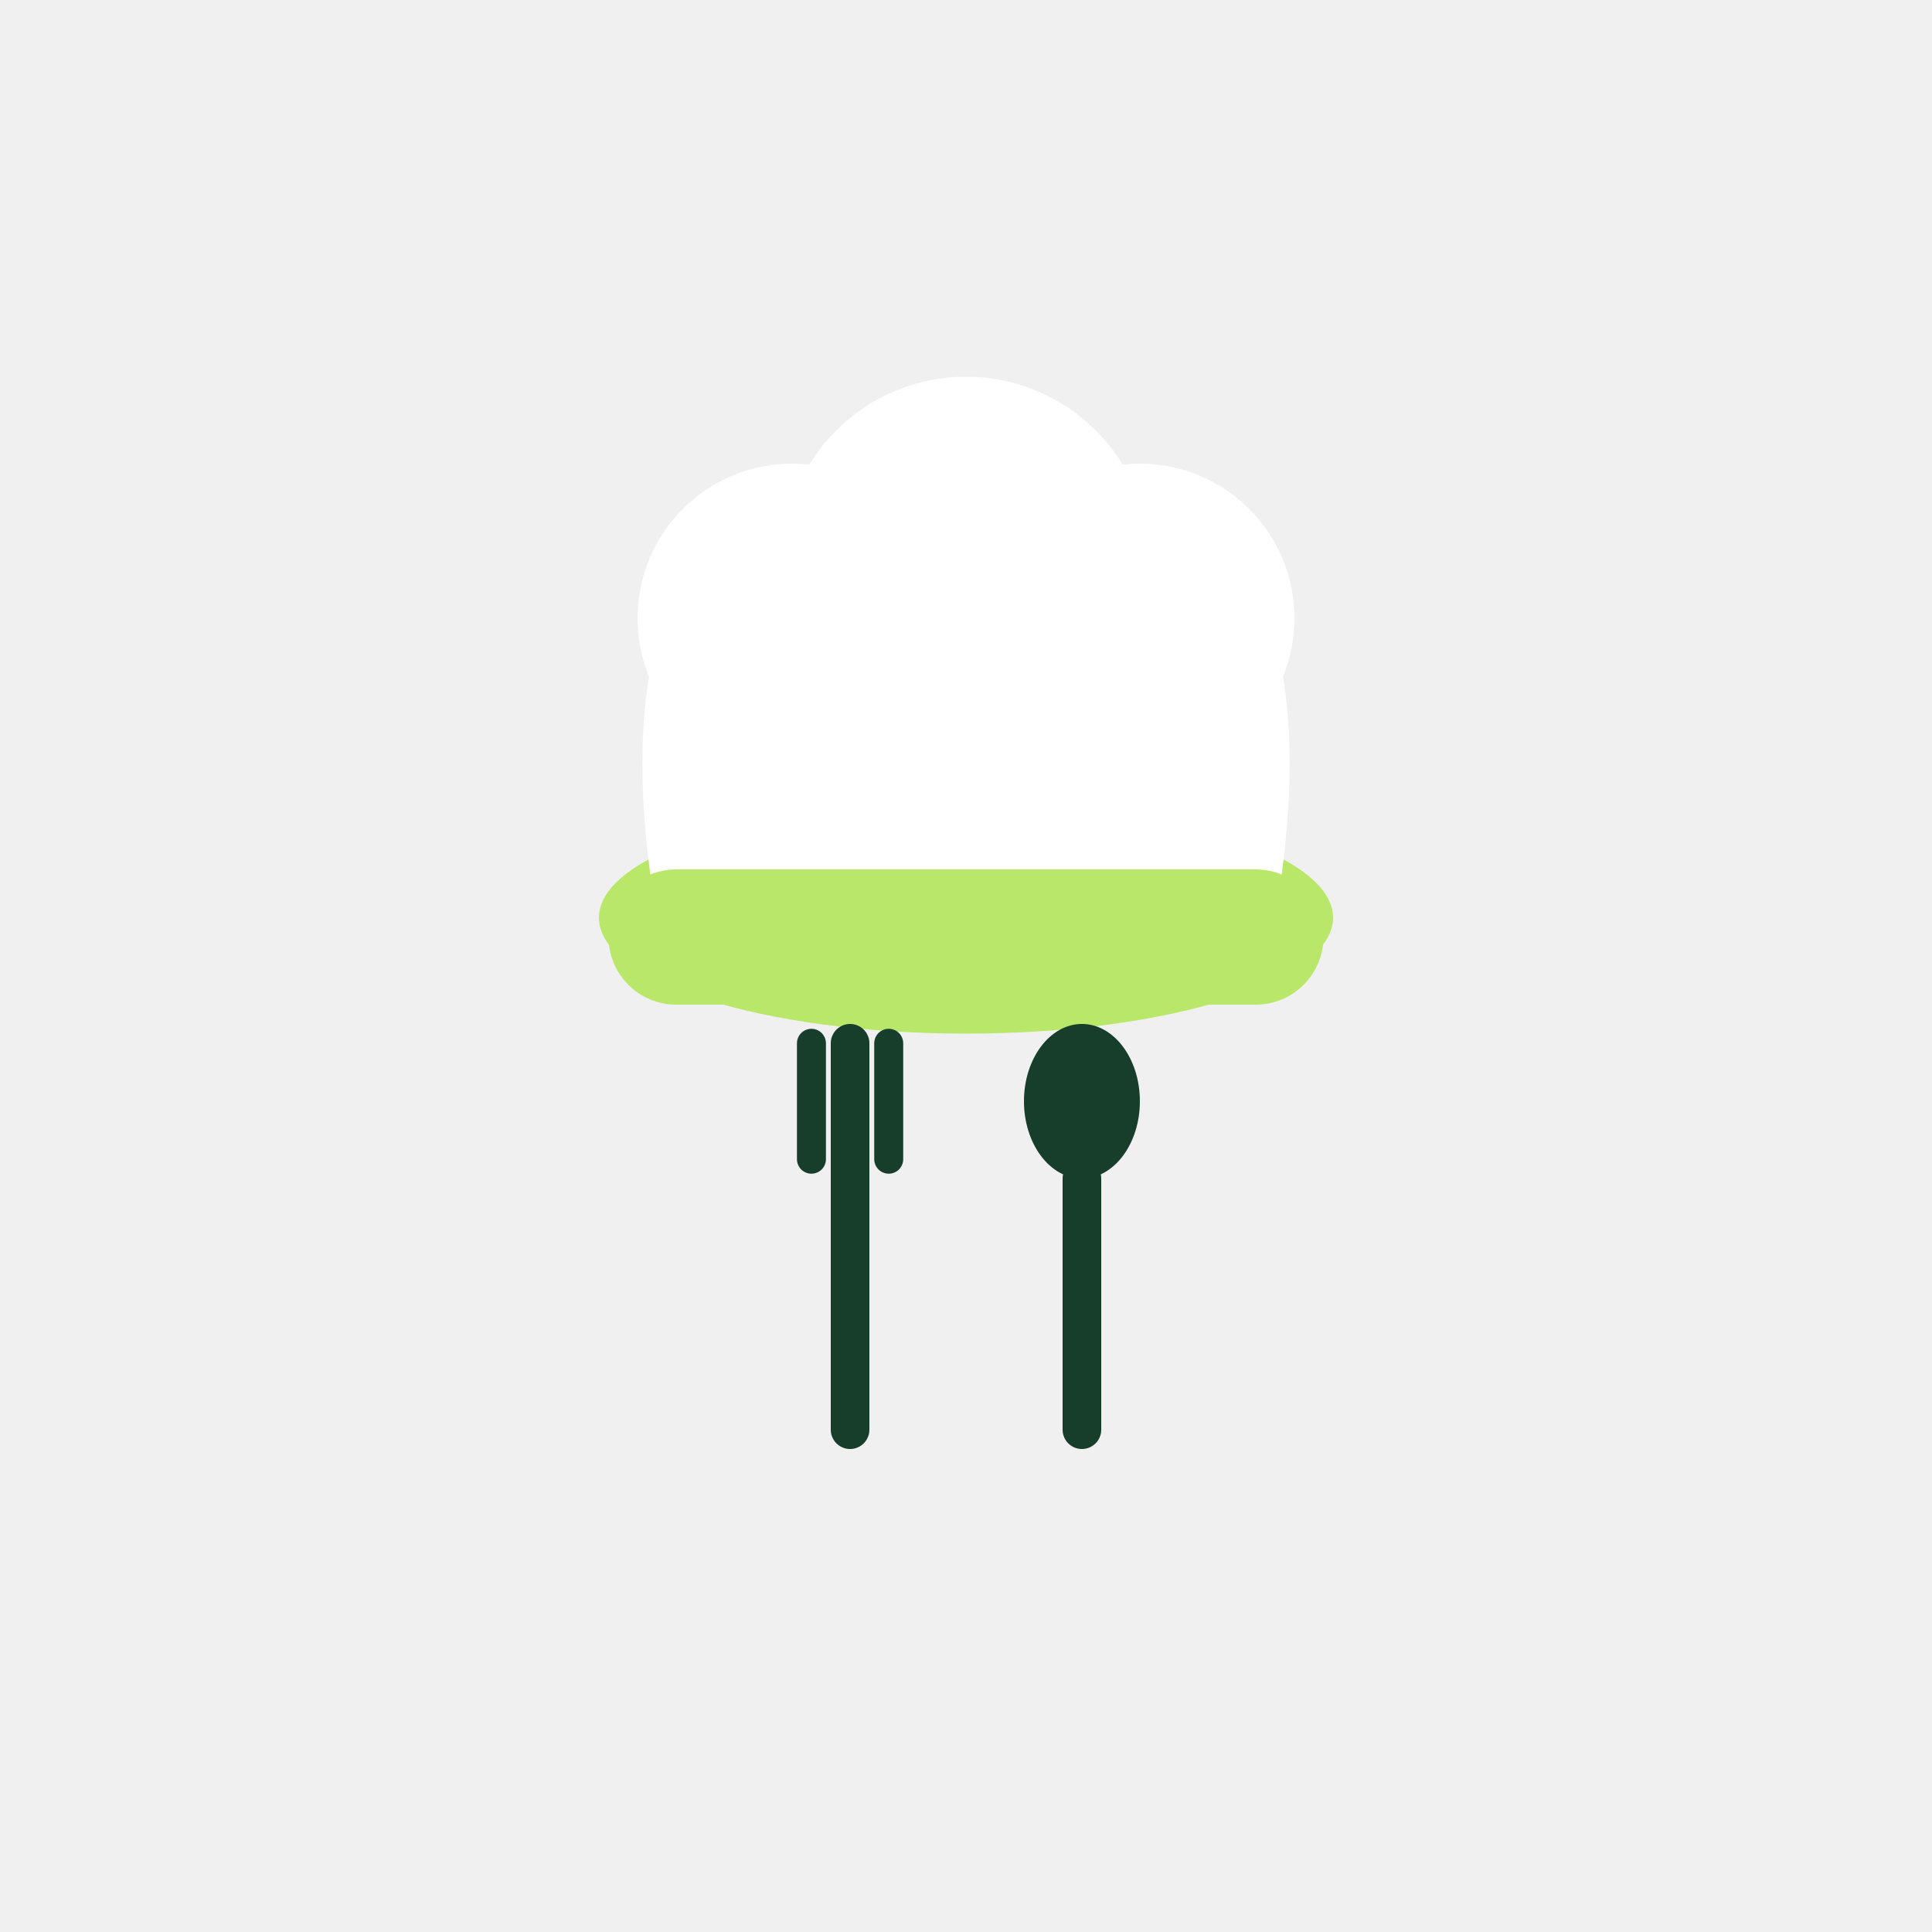
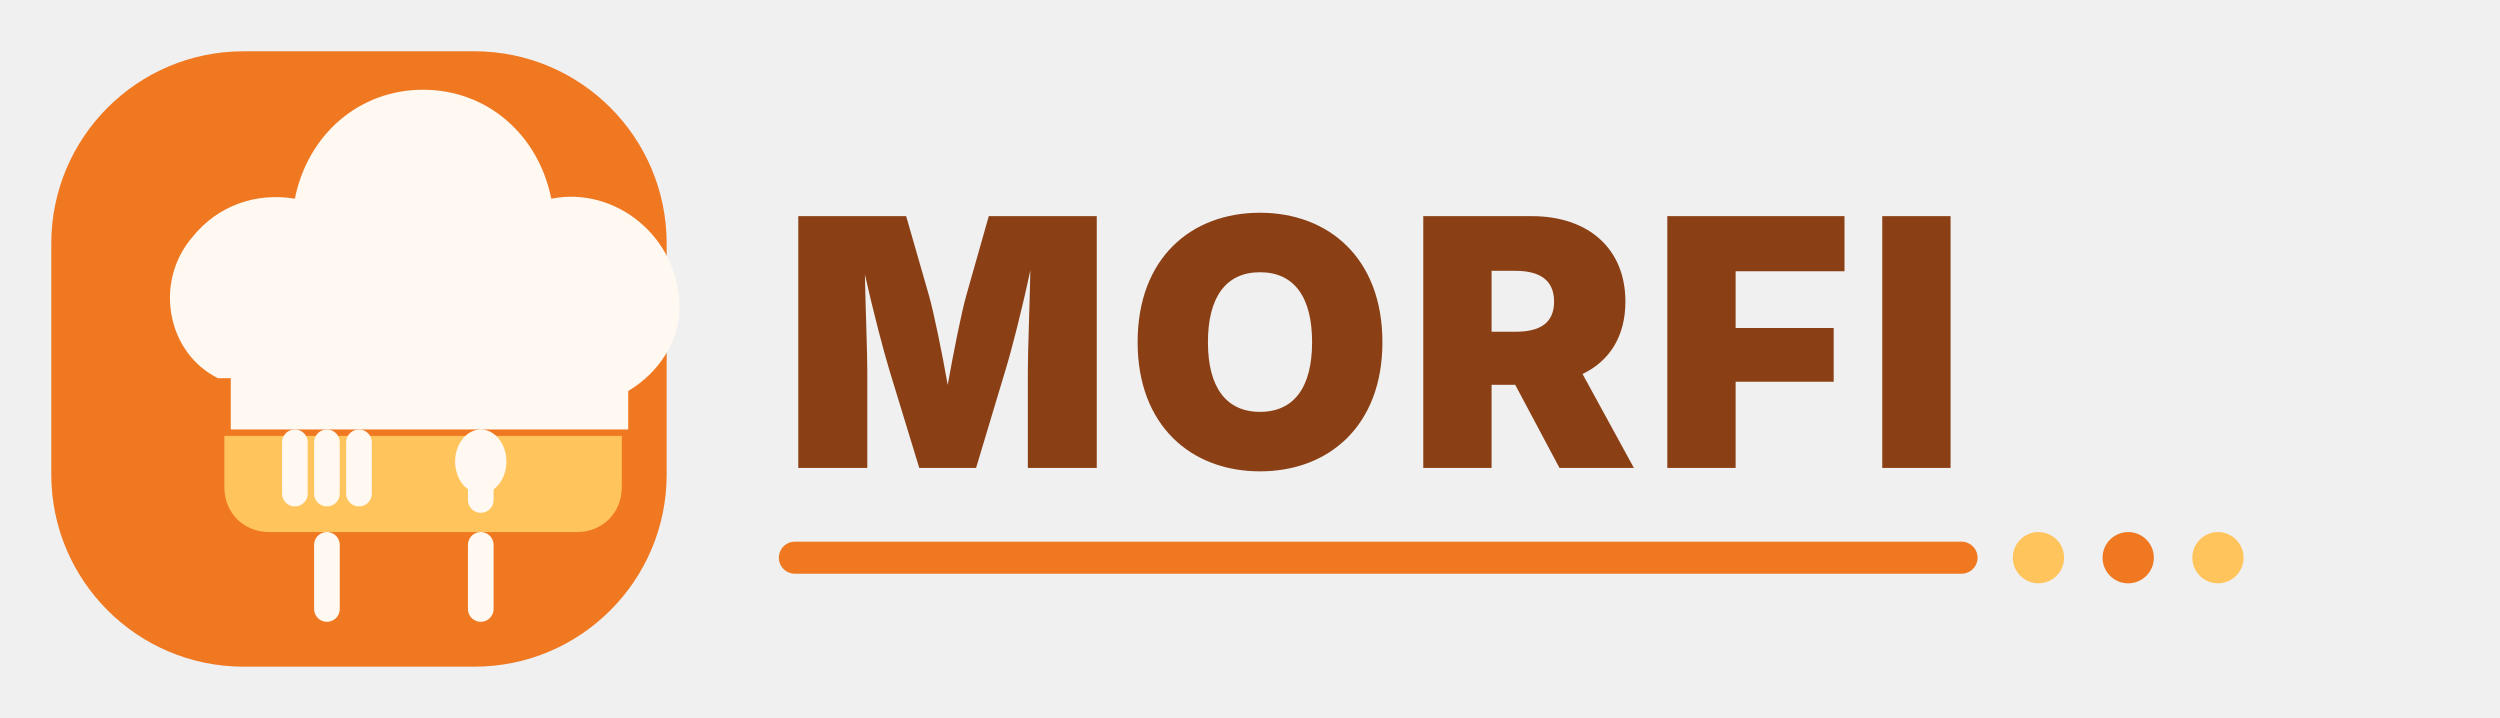
- <svg xmlns="http://www.w3.org/2000/svg" viewBox="0 0 200 200" fill="none">
-   <ellipse cx="100" cy="95" rx="38" ry="12" fill="#B9E769" />
-   <path d="M68 95 Q62 60 80 50 Q88 46 100 48 Q112 46 120 50 Q138 60 132 95 Z" fill="white" />
-   <circle cx="82" cy="64" r="16" fill="white" />
-   <circle cx="100" cy="58" r="19" fill="white" />
-   <circle cx="118" cy="64" r="16" fill="white" />
-   <rect x="63" y="90" width="74" height="14" rx="7" fill="#B9E769" />
-   <line x1="88" y1="108" x2="88" y2="148" stroke="#173D2B" stroke-width="4" stroke-linecap="round" />
-   <line x1="84" y1="108" x2="84" y2="120" stroke="#173D2B" stroke-width="3" stroke-linecap="round" />
-   <line x1="92" y1="108" x2="92" y2="120" stroke="#173D2B" stroke-width="3" stroke-linecap="round" />
-   <ellipse cx="112" cy="114" rx="6" ry="8" fill="#173D2B" />
-   <line x1="112" y1="122" x2="112" y2="148" stroke="#173D2B" stroke-width="4" stroke-linecap="round" />
+ <svg xmlns="http://www.w3.org/2000/svg" viewBox="0 0 390 112" fill="none">
+   <rect x="8" y="8" width="96" height="96" rx="30" fill="#F07821" />
+   <path d="M34 59c-8-4-10-15-4-22 4-5 10-7 16-6 2-10 10-17 20-17s18 7 20 17c10-2 20 6 20 17 0 5-3 10-8 13v6H36v-8z" fill="#FFF9F2" />
+   <path d="M35 68h62v8c0 4-3 7-7 7H42c-4 0-7-3-7-7v-8z" fill="#FFC55C" />
+   <path d="M51 85v10m-5-26v8m5-8v8m5-8v8" stroke="#FFF9F2" stroke-width="4" stroke-linecap="round" />
+   <path d="M75 85v10m0-26v9" stroke="#FFF9F2" stroke-width="4" stroke-linecap="round" />
+   <ellipse cx="75" cy="72" rx="4" ry="5" fill="#FFF9F2" />
+   <text x="122" y="73" fill="#8B3F14" font-family="Inter, Arial, sans-serif" font-size="54" font-weight="900" letter-spacing="2">MORFI</text>
+   <path d="M124 87h182" stroke="#F07821" stroke-width="5" stroke-linecap="round" />
+   <circle cx="318" cy="87" r="4" fill="#FFC55C" />
+   <circle cx="332" cy="87" r="4" fill="#F07821" />
+   <circle cx="346" cy="87" r="4" fill="#FFC55C" />
</svg>
